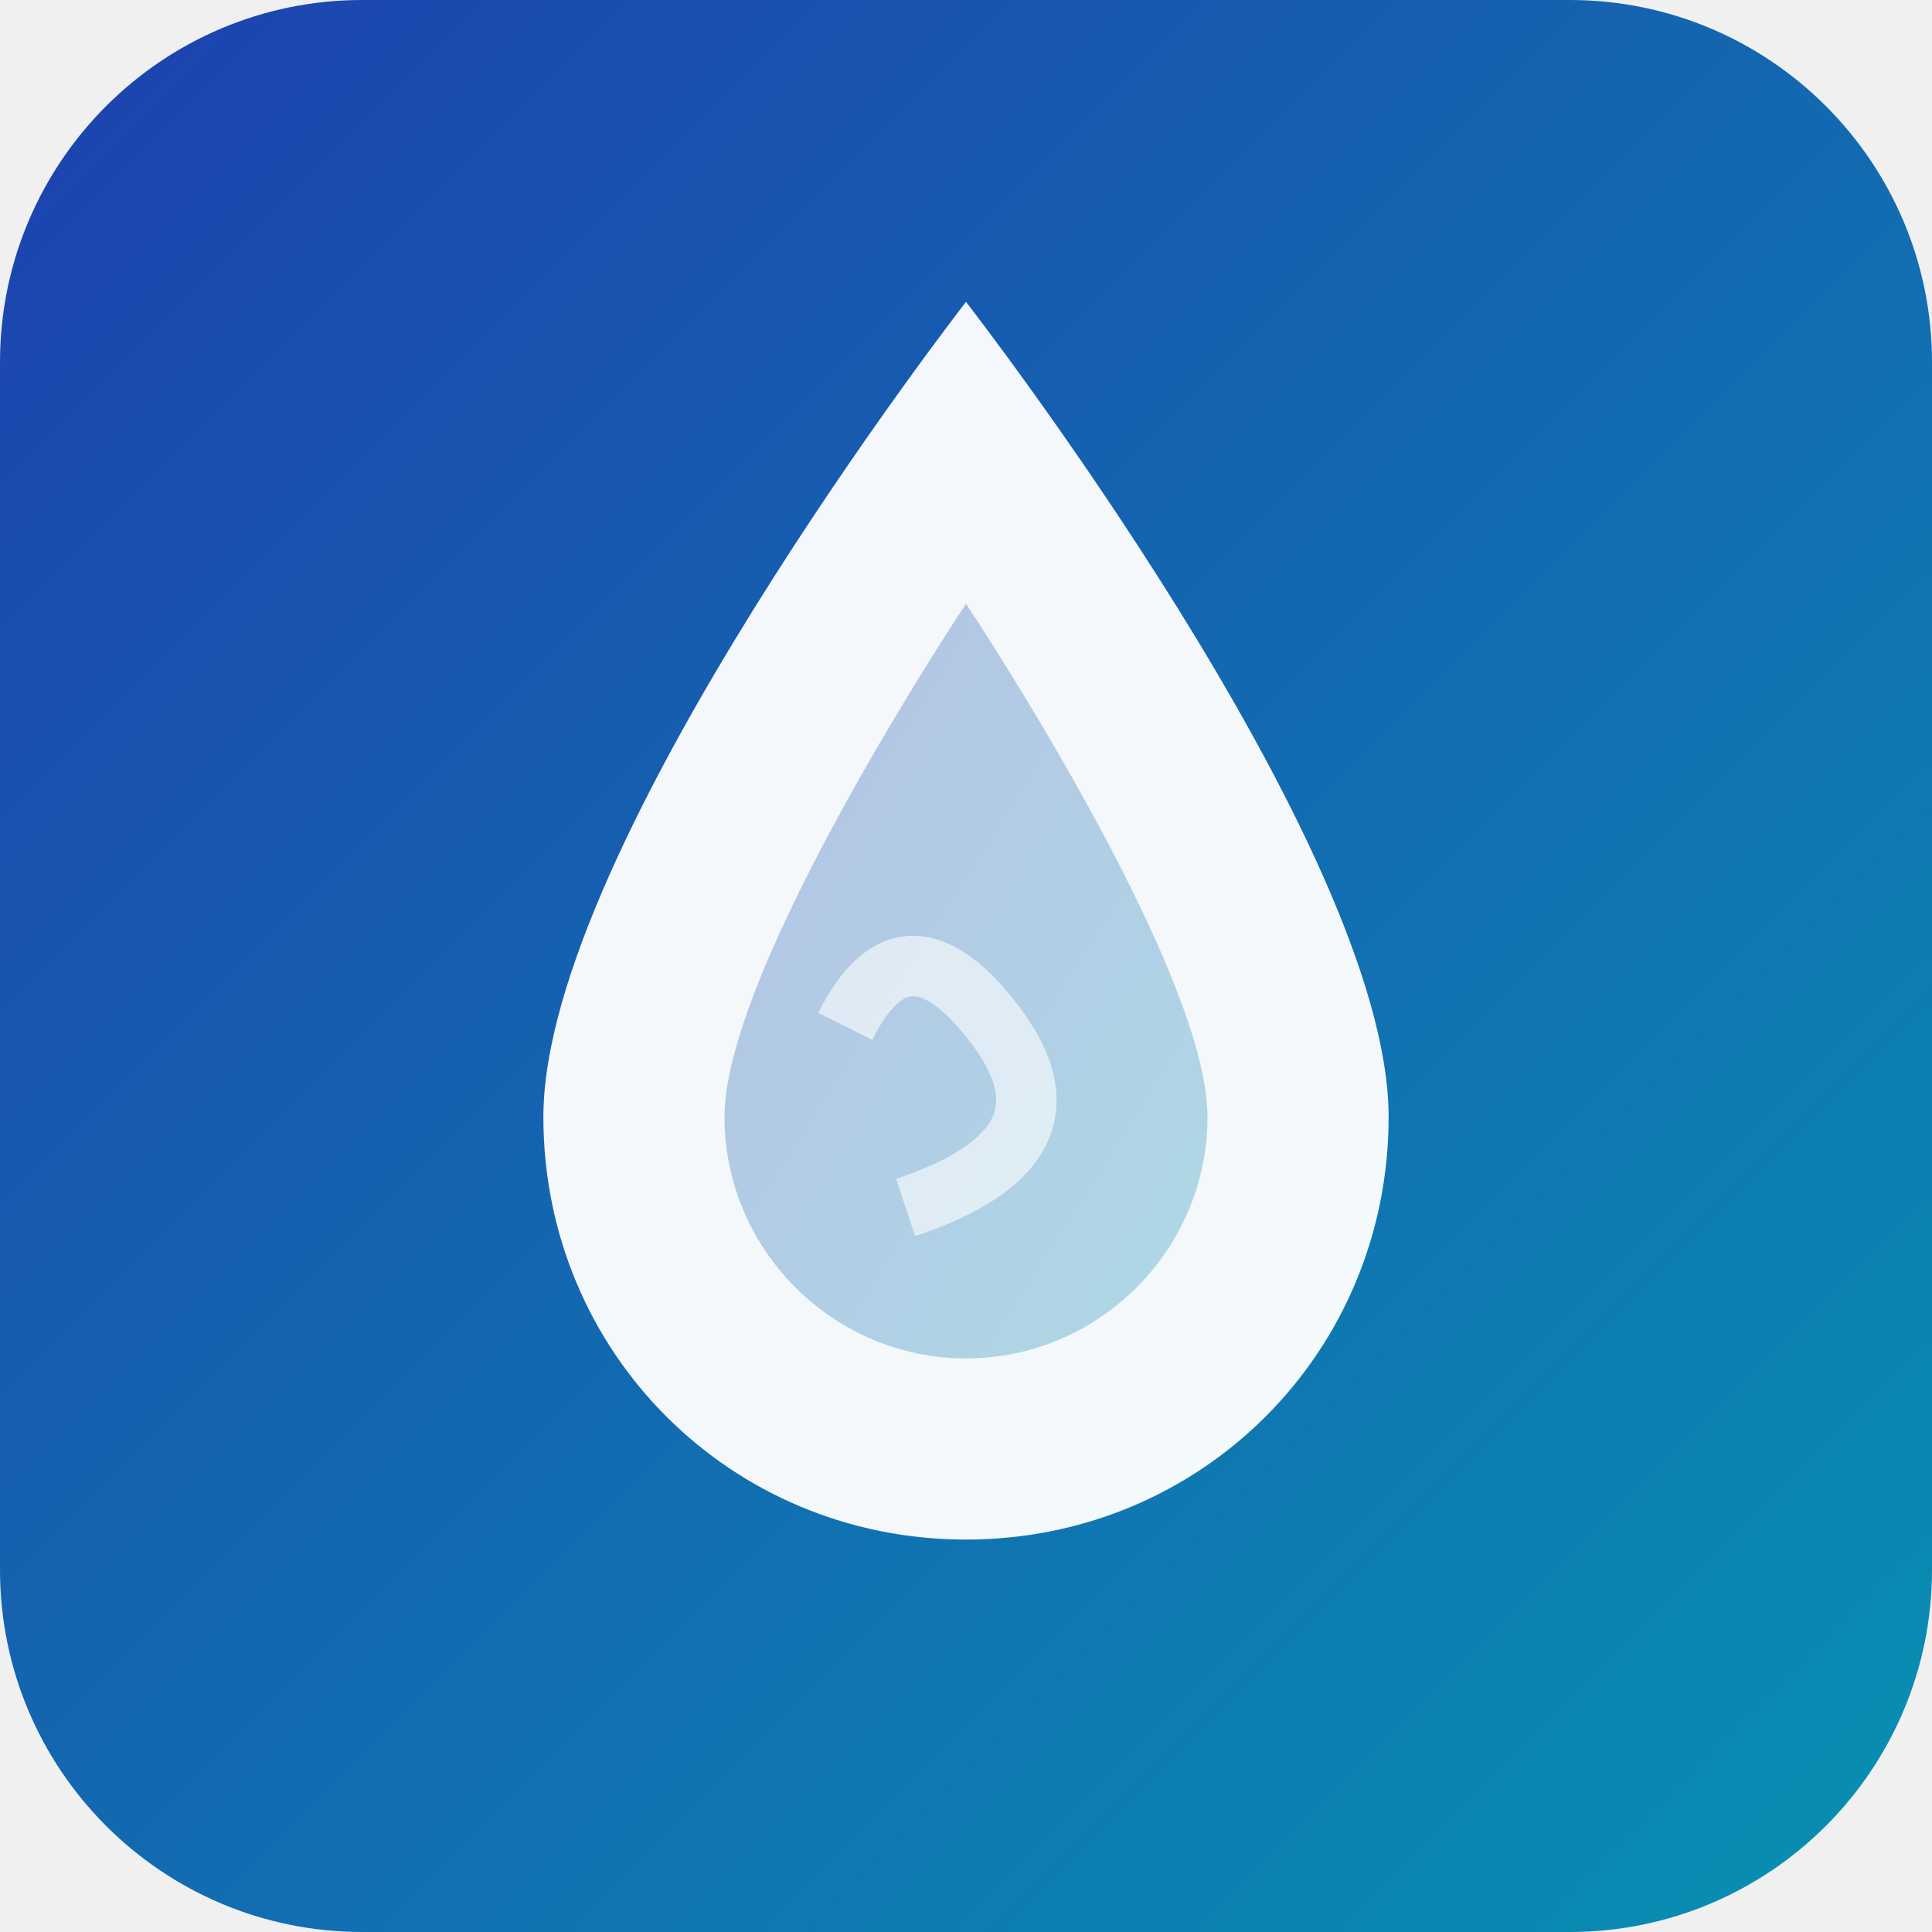
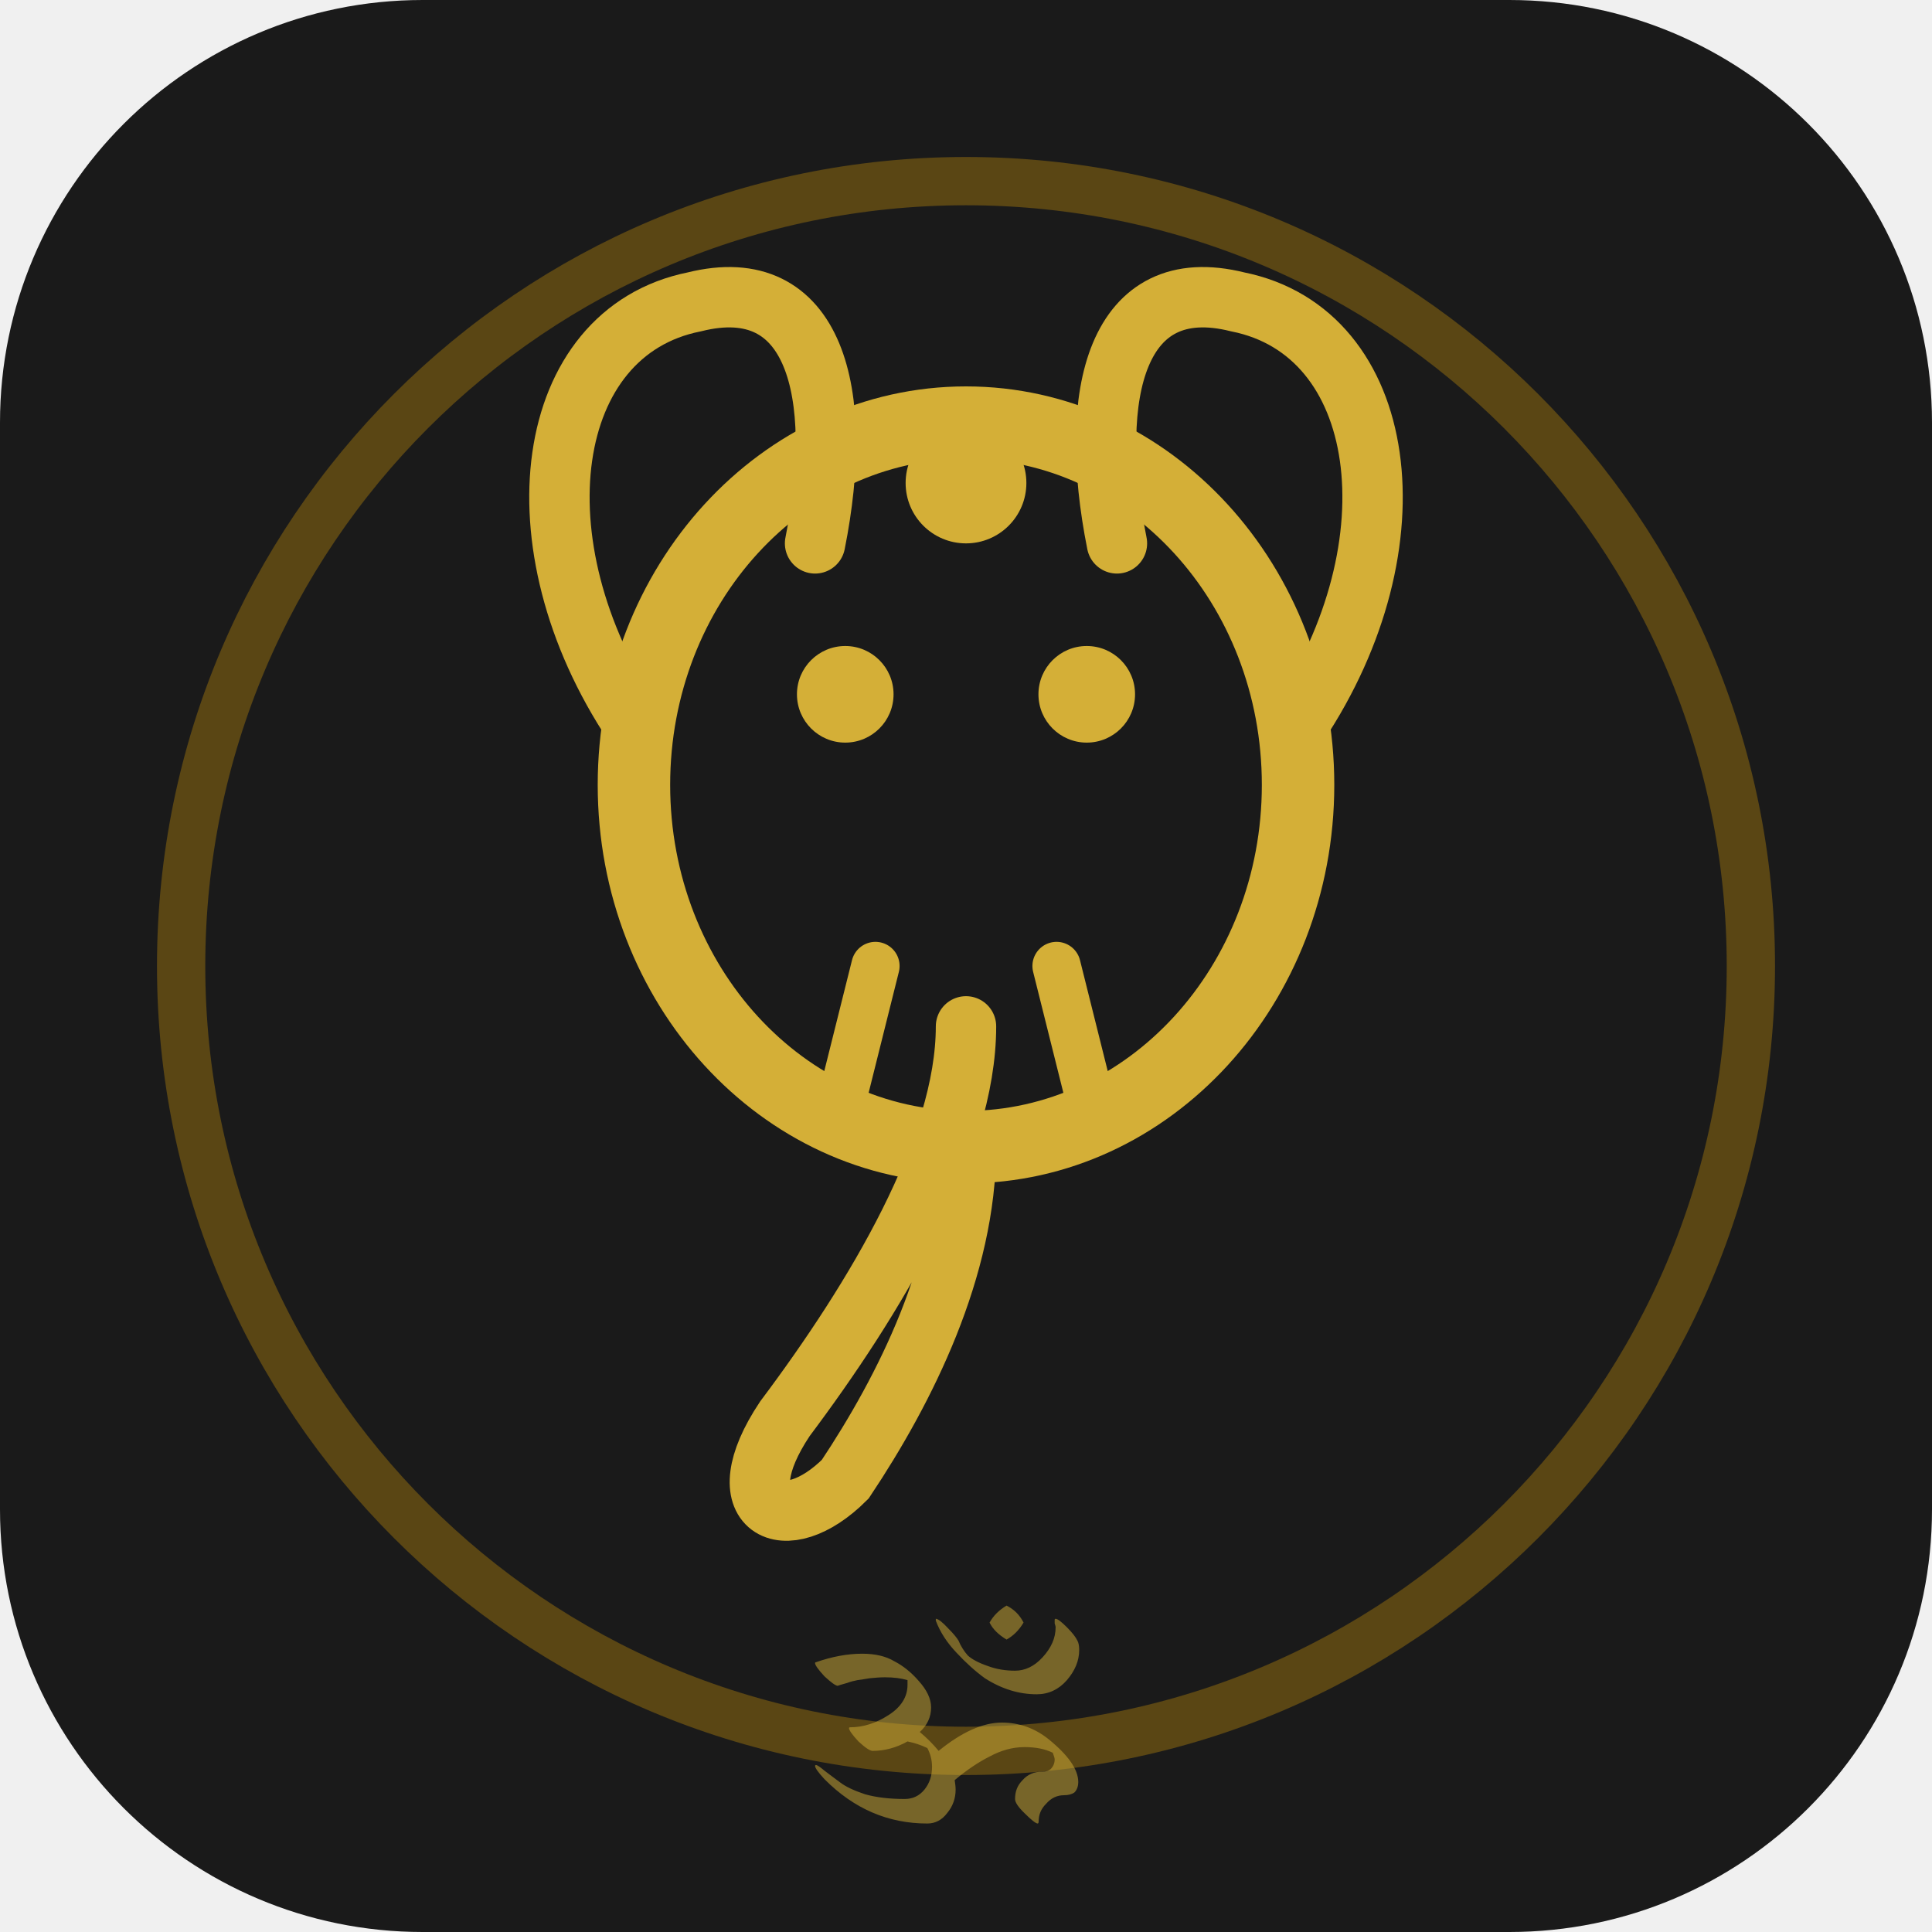
<svg xmlns="http://www.w3.org/2000/svg" viewBox="0 0 32 32" width="32" height="32">
-   <defs>
-     <linearGradient id="g" x1="0%" y1="0%" x2="100%" y2="100%">
-       <stop offset="0%" style="stop-color:#1e40af" />
-       <stop offset="100%" style="stop-color:#0891b2" />
-     </linearGradient>
-   </defs>
-   <rect width="32" height="32" rx="6" fill="url(#g)" />
-   <path d="M16 5 C16 5 9 14 9 18.5 C9 22.4 12.1 25.5 16 25.5 C19.9 25.5 23 22.4 23 18.5 C23 14 16 5 16 5Z" fill="white" opacity="0.95" />
-   <path d="M16 10 C16 10 12 16 12 18.5 C12 20.7 13.8 22.5 16 22.5 C18.2 22.5 20 20.7 20 18.5 C20 16 16 10 16 10Z" fill="url(#g)" opacity="0.3" />
-   <path d="M14 17 Q15 15 16.5 17 Q18 19 15 20" stroke="white" stroke-width="1" fill="none" opacity="0.6" />
+   <rect width="32" height="32" rx="7" fill="#1a1a1a" />
+   <circle cx="16" cy="16" r="13" fill="none" stroke="#b8860b" stroke-width="0.8" opacity="0.4" />
+   <ellipse cx="16" cy="13" rx="5.5" ry="6" fill="none" stroke="#d4af37" stroke-width="1.2" />
+   <path d="M10.5 12 C8.5 9 9 5.5 11.5 5 C13.5 4.5 14 6.5 13.5 9" fill="none" stroke="#d4af37" stroke-width="1" stroke-linecap="round" />
+   <path d="M21.5 12 C23.5 9 23 5.5 20.5 5 C18.5 4.5 18 6.5 18.5 9" fill="none" stroke="#d4af37" stroke-width="1" stroke-linecap="round" />
+   <circle cx="14" cy="11.5" r="0.8" fill="#d4af37" />
+   <circle cx="18" cy="11.5" r="0.8" fill="#d4af37" />
+   <circle cx="16" cy="8" r="1" fill="#d4af37" />
+   <path d="M16 17 C16 19 14.5 21.5 13 23.5 C12 25 13 25.5 14 24.5 C15 23 16 21 16 19" fill="none" stroke="#d4af37" stroke-width="1" stroke-linecap="round" />
+   <path d="M14.5 16 L14 18" stroke="#d4af37" stroke-width="0.8" stroke-linecap="round" />
+   <path d="M17.5 16 L18 18" stroke="#d4af37" stroke-width="0.8" stroke-linecap="round" />
+   <text x="13.5" y="30" font-family="Georgia, serif" font-size="5" fill="#d4af37" opacity="0.5">ॐ</text>
</svg>
